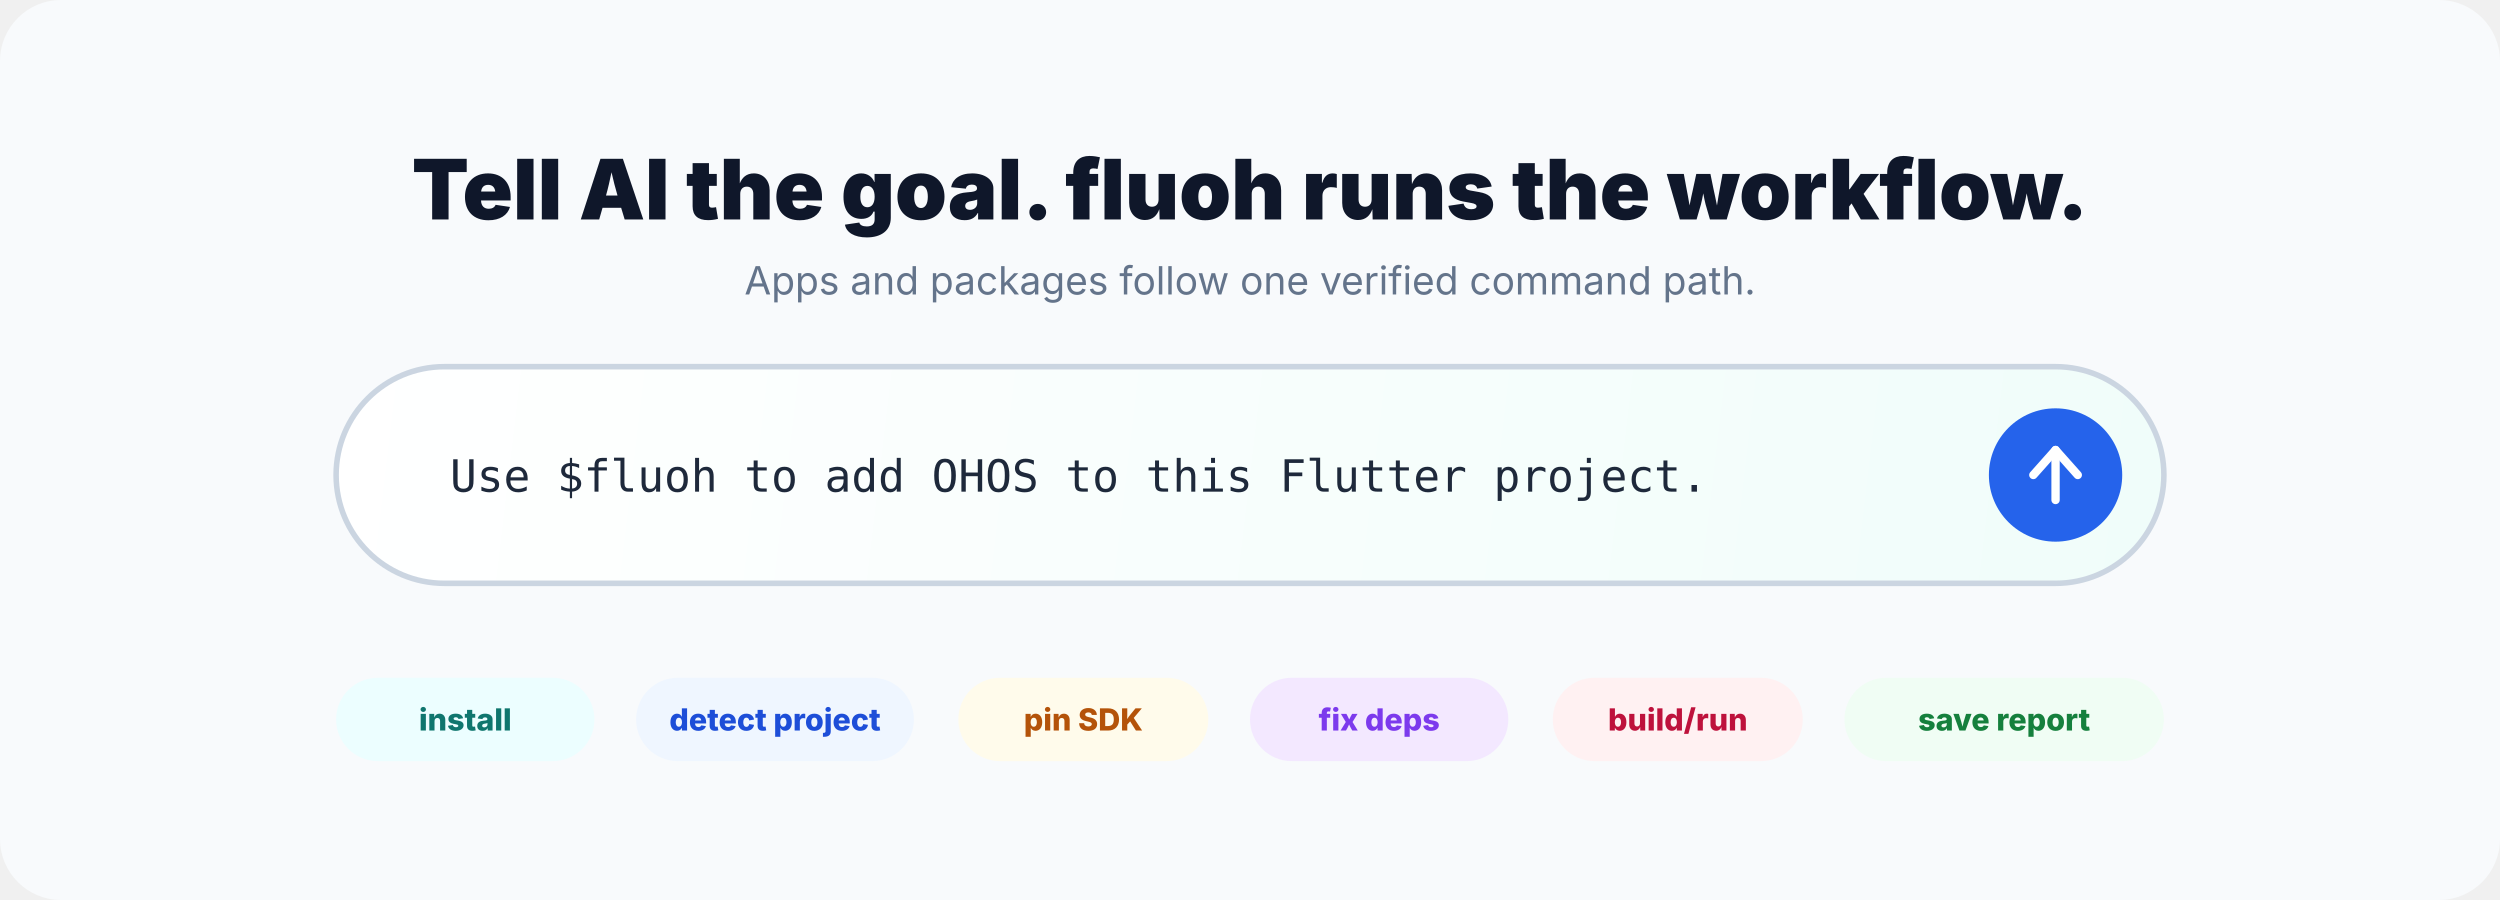
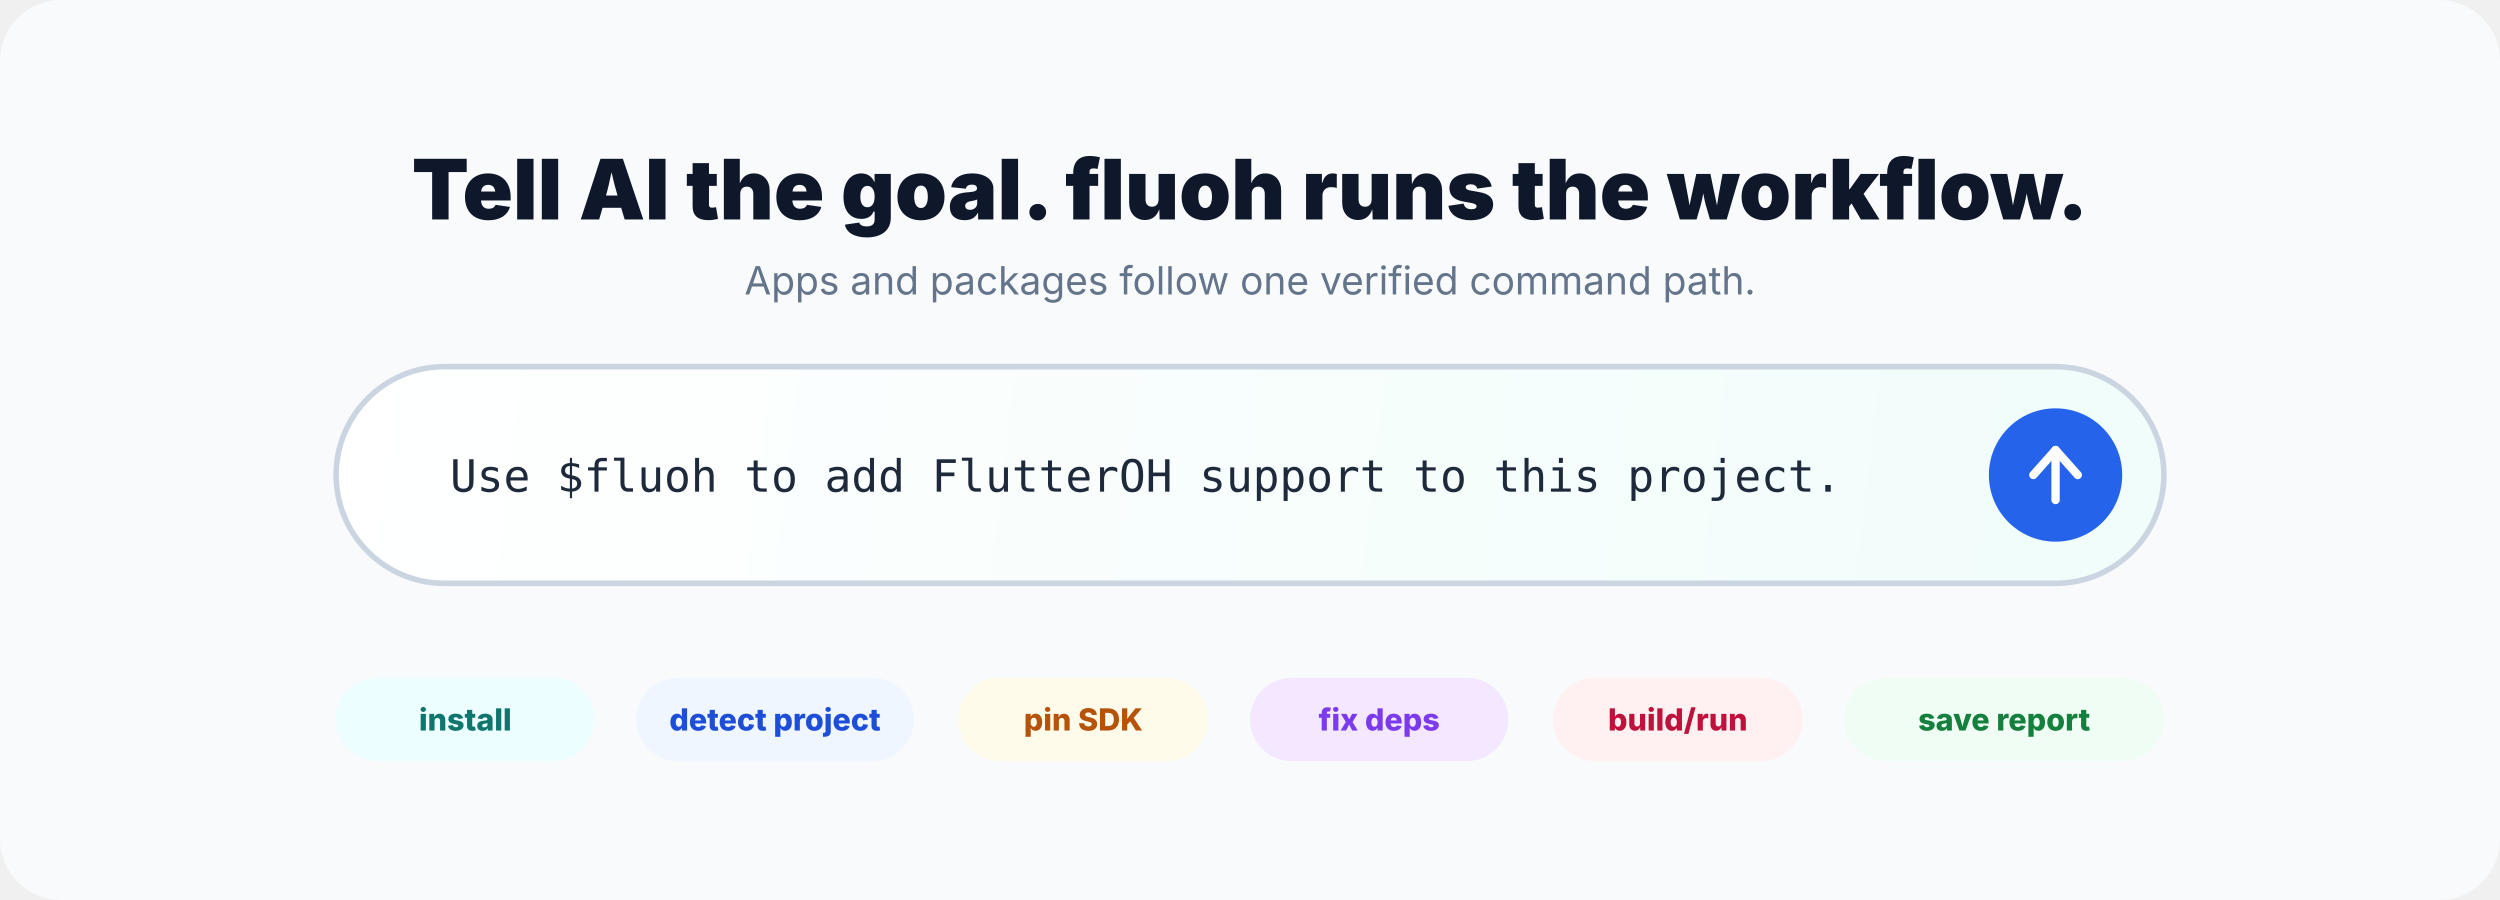
<svg xmlns="http://www.w3.org/2000/svg" width="900" height="324" viewBox="0 0 900 324" fill="none" role="img" aria-labelledby="title desc" shape-rendering="geometricPrecision" text-rendering="optimizeLegibility">
  <defs>
    <linearGradient id="searchFill" x1="121" y1="132" x2="779" y2="210" gradientUnits="userSpaceOnUse">
      <stop offset="0" stop-color="#FFFFFF" />
      <stop offset="1" stop-color="#F0FDFA" />
    </linearGradient>
    <style>
      .ui { font-family: Inter, Arial, sans-serif; letter-spacing: 0; }
      .mono { font-family: Menlo, Consolas, monospace; letter-spacing: 0; }
    </style>
  </defs>
  <rect width="900" height="324" rx="22" fill="#F8FAFC" />
  <text x="450" y="79" text-anchor="middle" class="ui" fill="#0F172A" font-size="30" font-weight="900">Tell AI the goal. fluoh runs the workflow.</text>
  <text x="450" y="106" text-anchor="middle" class="ui" fill="#64748B" font-size="14">Apps and packages follow one verified command path.</text>
  <g>
    <rect x="121" y="132" width="658" height="78" rx="39" fill="url(#searchFill)" stroke="#CBD5E1" stroke-width="2" />
-     <text x="162" y="177" class="mono" fill="#1E293B" font-size="16">Use $fluoh to add OHOS to this Flutter project.</text>
+     <text x="162" y="177" class="mono" fill="#1E293B" font-size="16">Use $fluoh to add FlutterOH support to this project.</text>
    <g>
      <circle cx="740" cy="171" r="24" fill="#2563EB" />
      <path d="M740 180V162" stroke="#FFFFFF" stroke-width="3" stroke-linecap="round" />
      <path d="M732 171L740 162L748 171" stroke="#FFFFFF" stroke-width="3" stroke-linecap="round" stroke-linejoin="round" />
    </g>
  </g>
  <g>
    <rect x="121" y="244" width="93" height="30" rx="15" fill="#ECFEFF" />
    <text x="167.5" y="263" text-anchor="middle" class="ui" fill="#0F766E" font-size="11" font-weight="800">install</text>
    <rect x="229" y="244" width="100" height="30" rx="15" fill="#EFF6FF" />
    <text x="279" y="263" text-anchor="middle" class="ui" fill="#1D4ED8" font-size="11" font-weight="800">detect project</text>
    <rect x="345" y="244" width="90" height="30" rx="15" fill="#FFFBEB" />
    <text x="390" y="263" text-anchor="middle" class="ui" fill="#B45309" font-size="11" font-weight="800">pin SDK</text>
    <rect x="450" y="244" width="93" height="30" rx="15" fill="#F3E8FF" />
    <text x="496.5" y="263" text-anchor="middle" class="ui" fill="#7C3AED" font-size="11" font-weight="800">fix deps</text>
    <rect x="559" y="244" width="90" height="30" rx="15" fill="#FFF1F2" />
    <text x="604" y="263" text-anchor="middle" class="ui" fill="#BE123C" font-size="11" font-weight="800">build/run</text>
    <rect x="664" y="244" width="115" height="30" rx="15" fill="#F0FDF4" />
    <text x="721.5" y="263" text-anchor="middle" class="ui" fill="#15803D" font-size="11" font-weight="800">save report</text>
  </g>
</svg>
